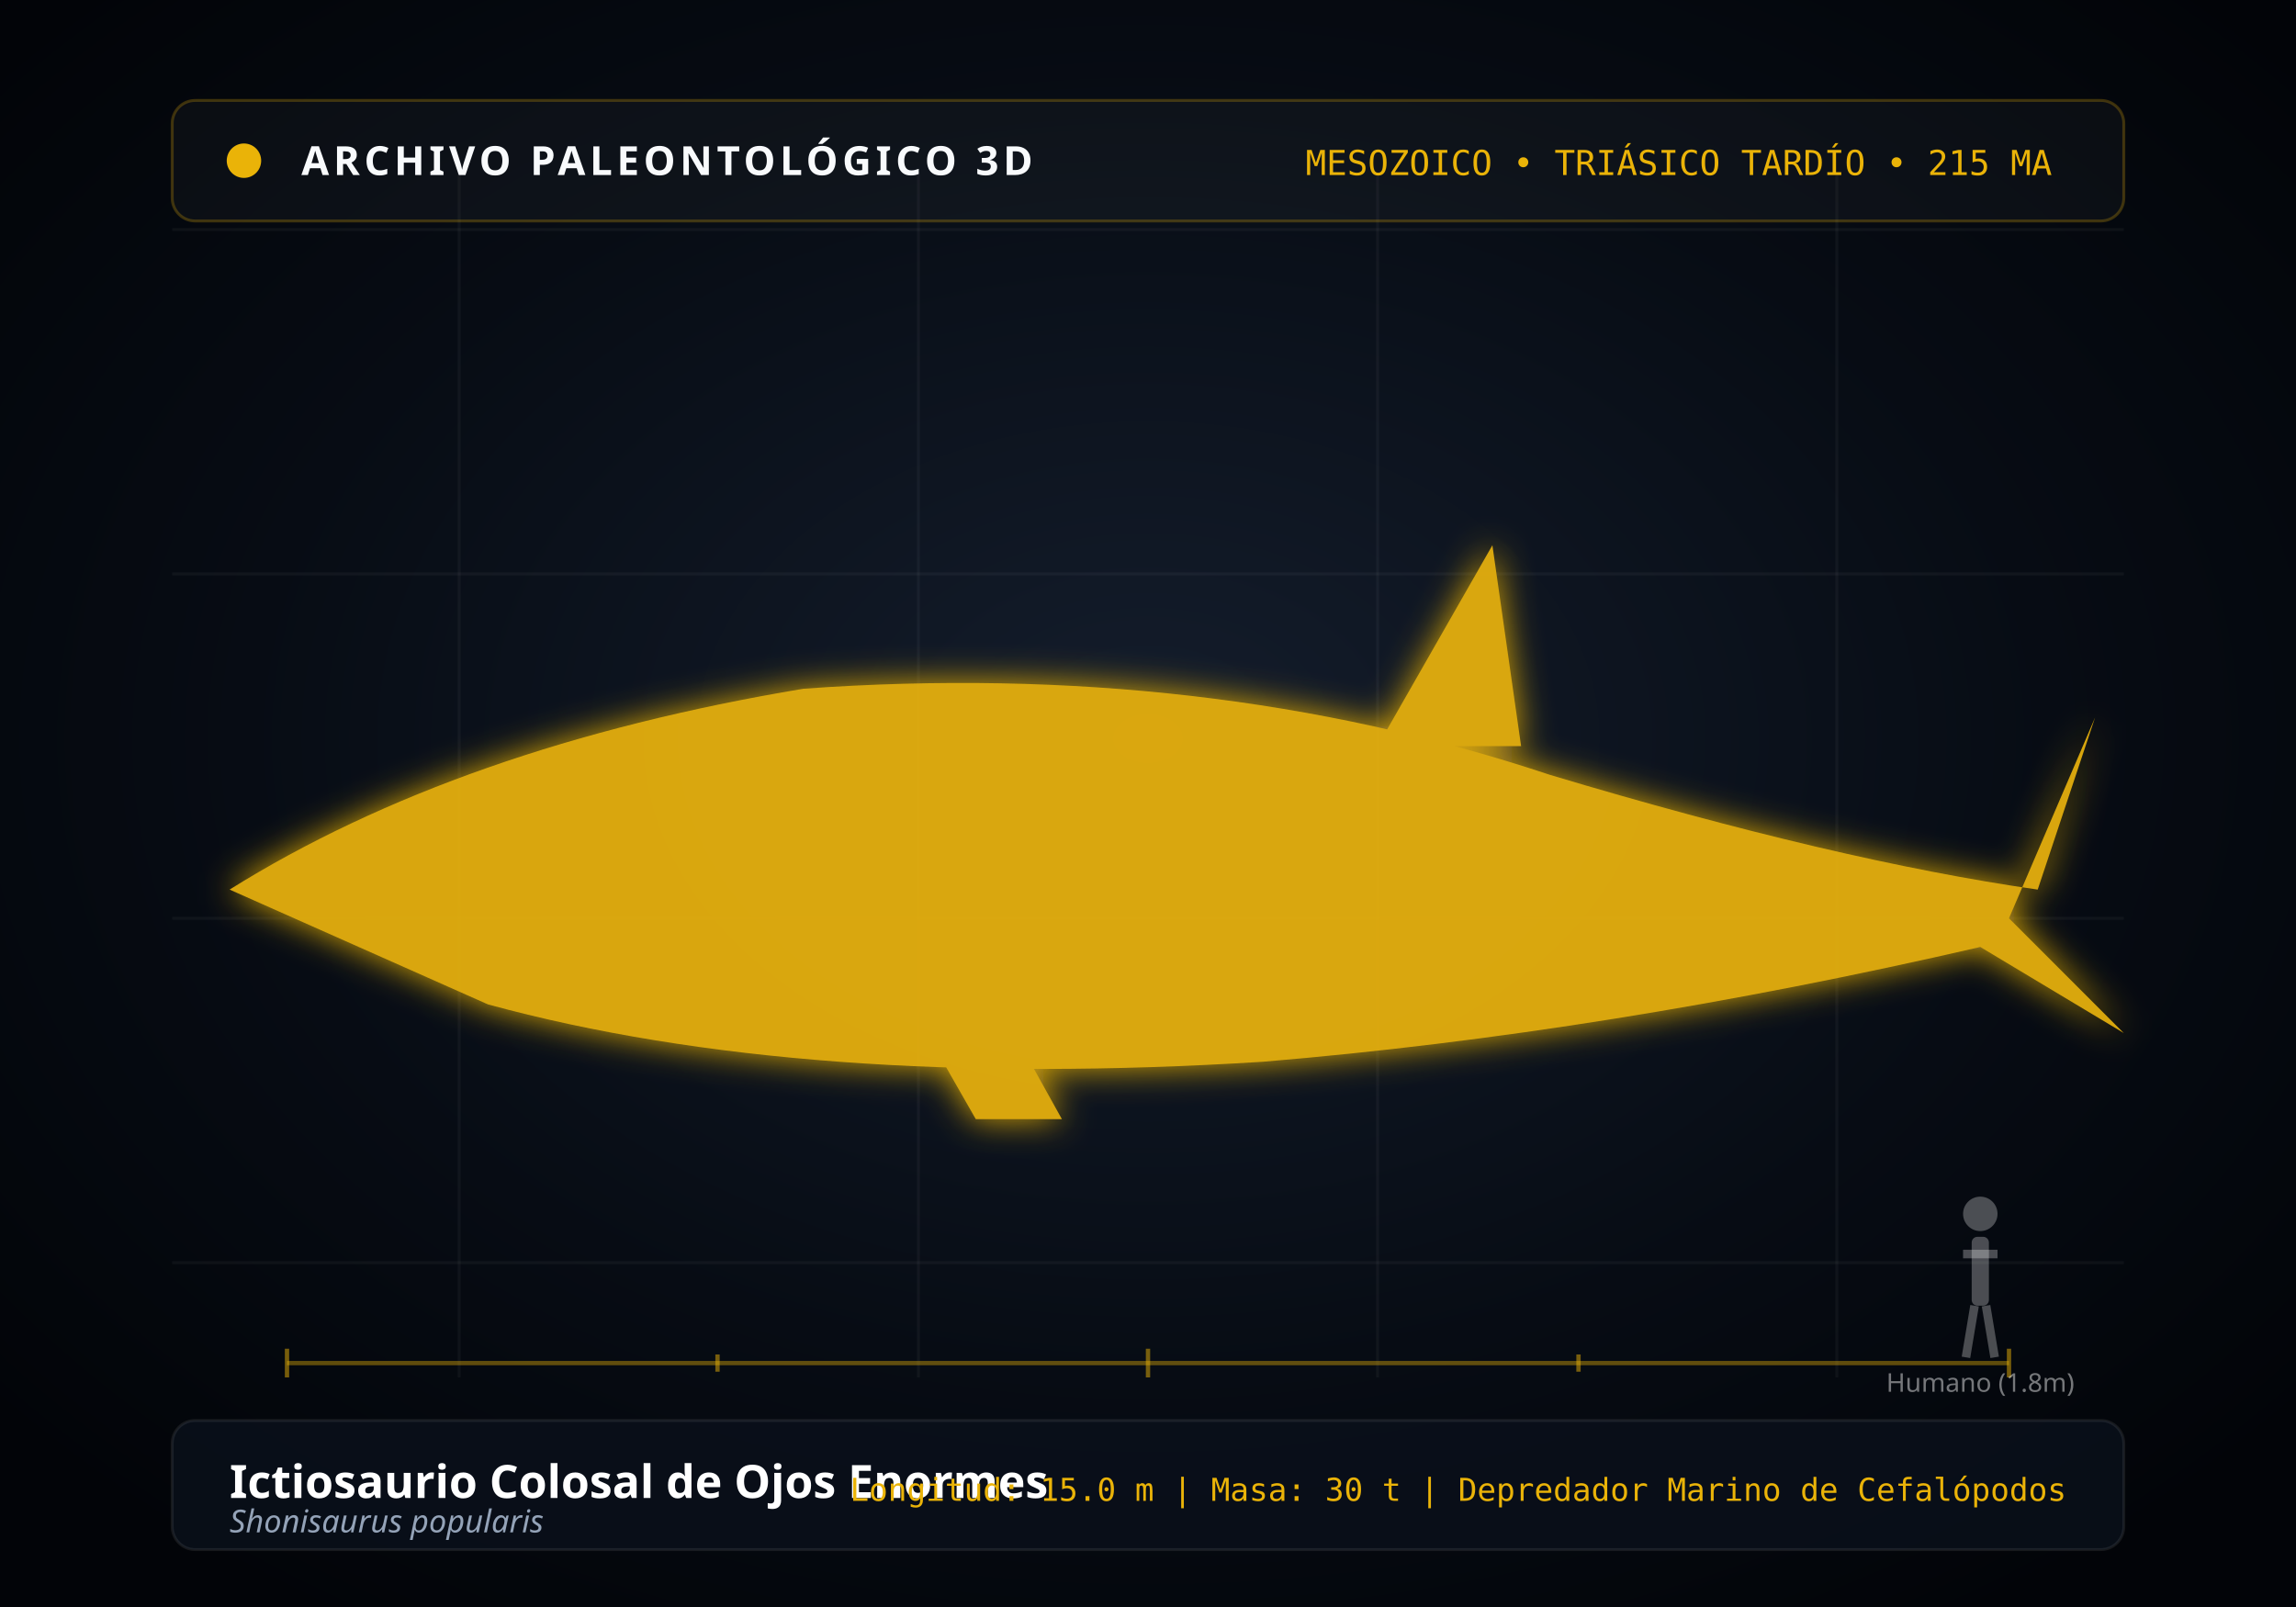
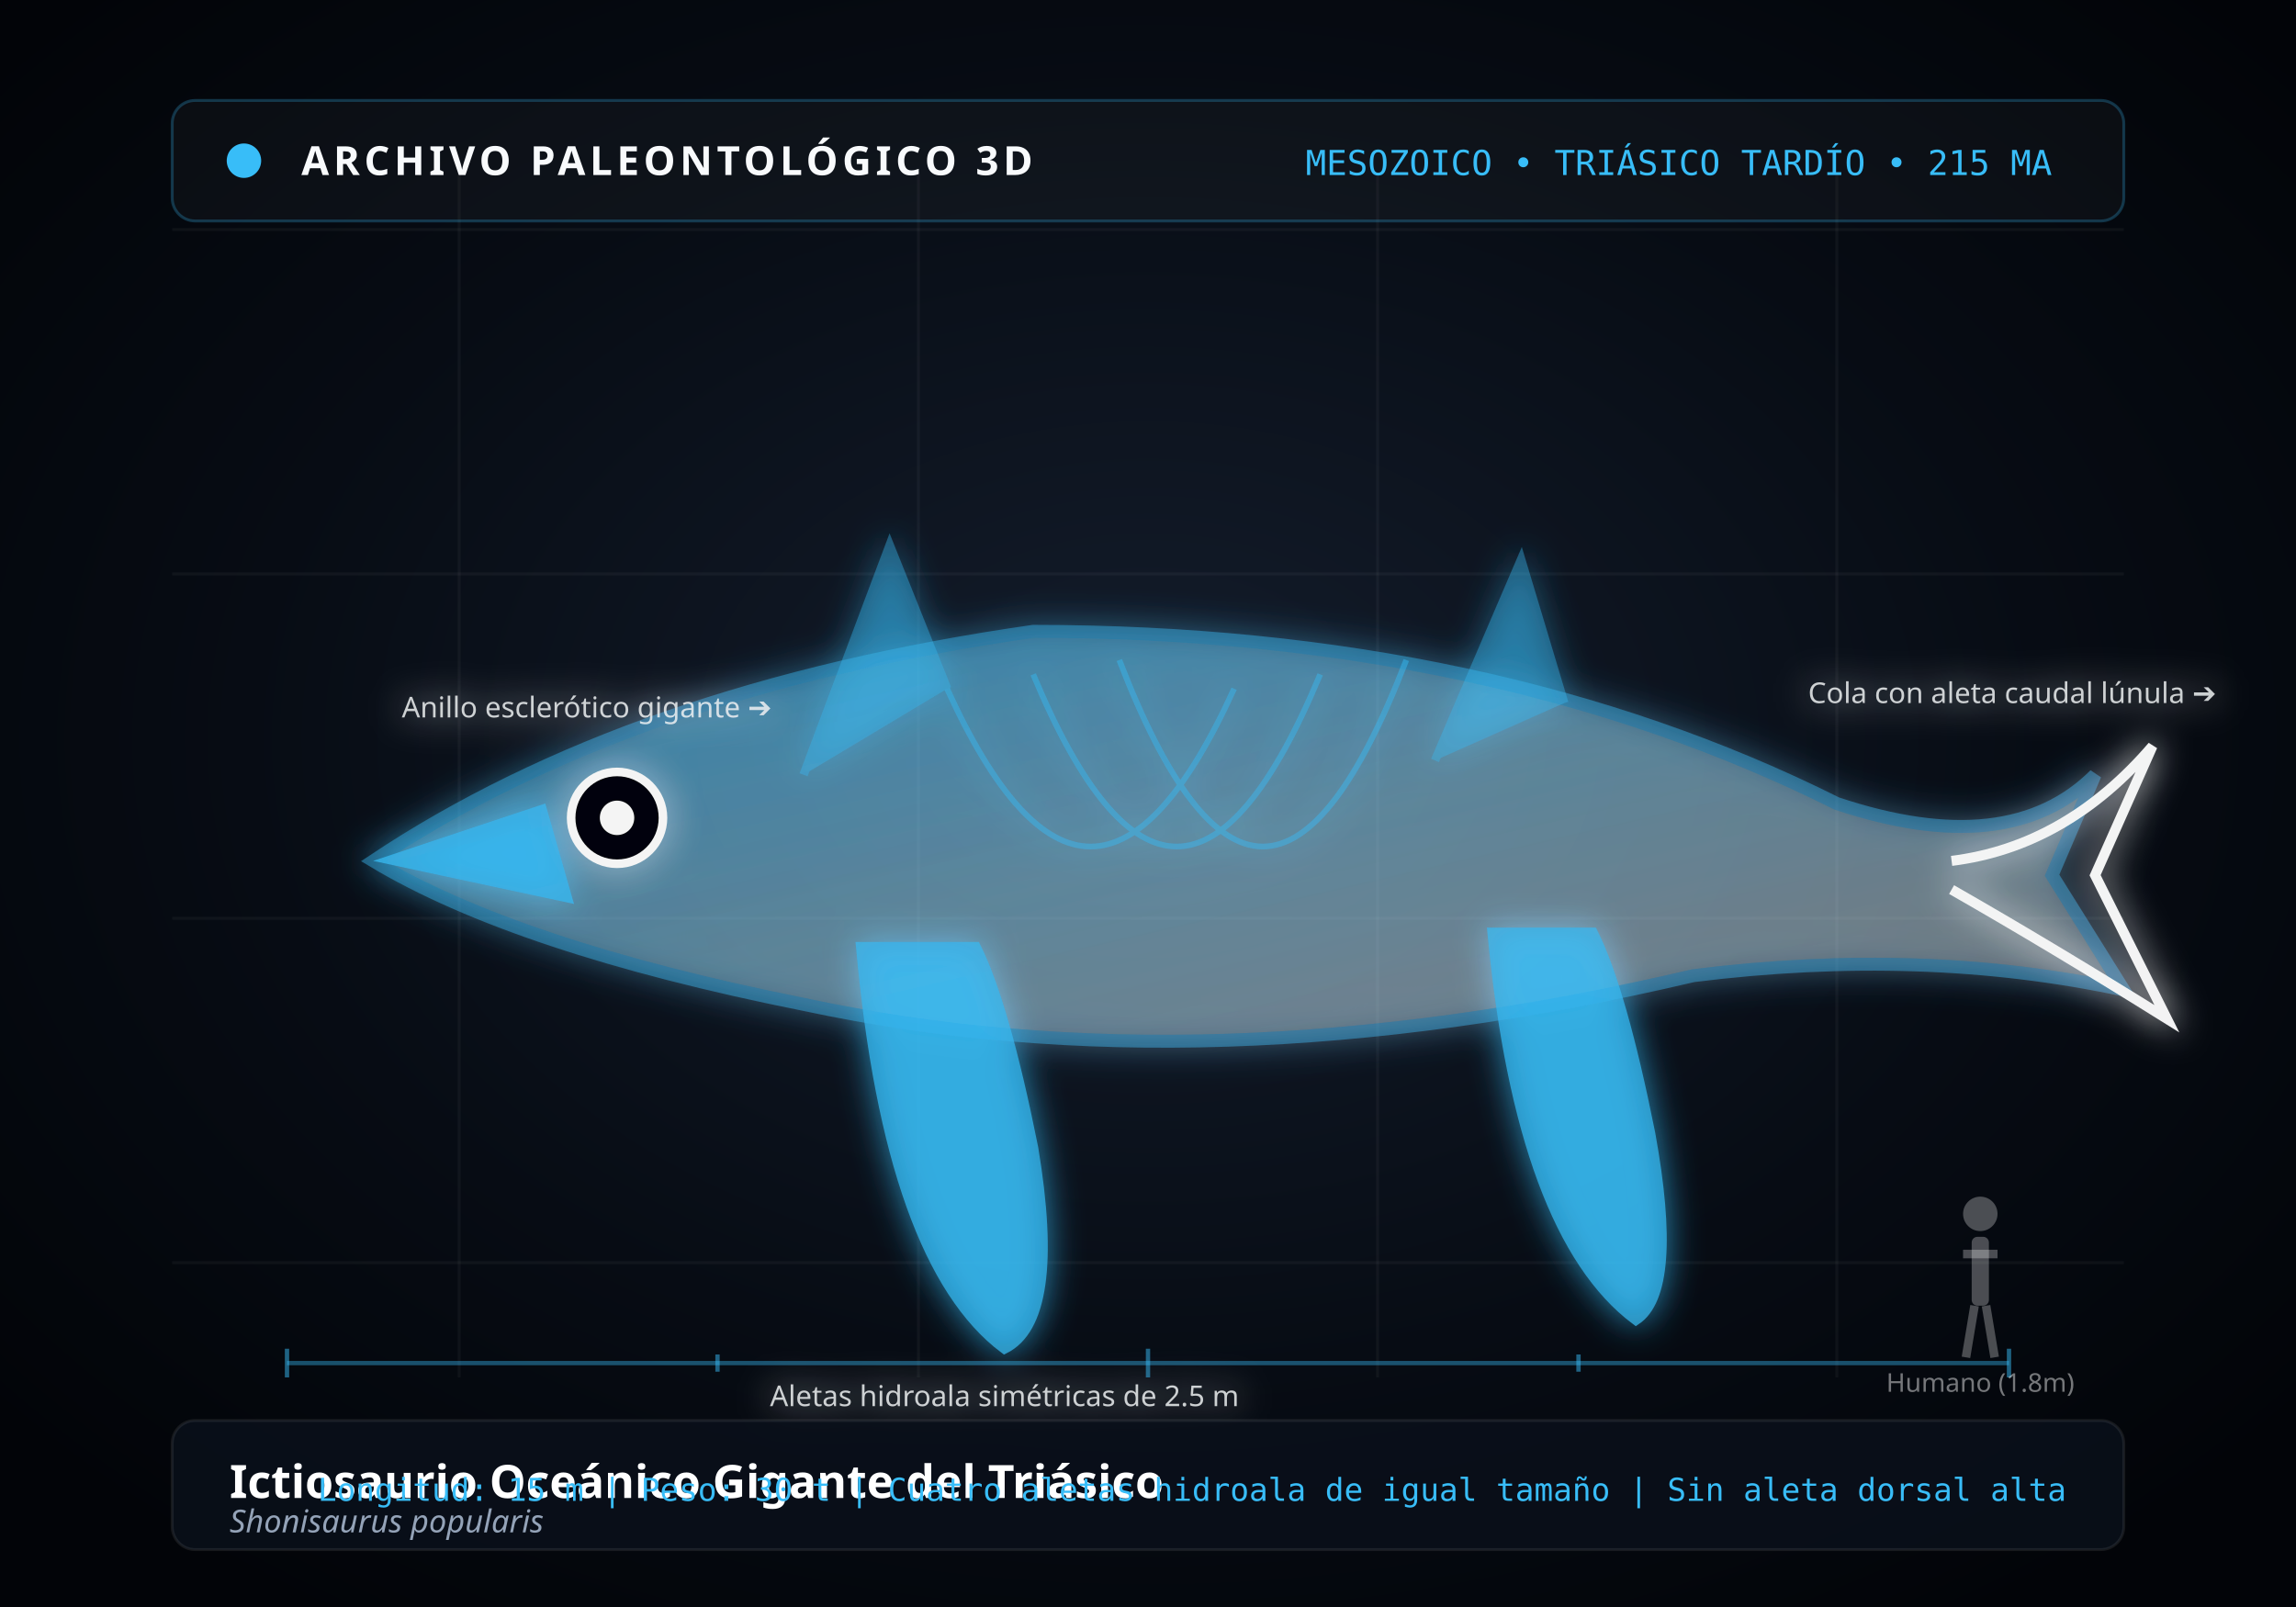
<svg xmlns="http://www.w3.org/2000/svg" viewBox="0 0 800 560" width="800" height="560">
  <defs>
    <radialGradient id="bgGrad_shonisaurus" cx="50%" cy="46%" r="65%">
      <stop offset="0%" stop-color="#141d2c" stop-opacity="1" />
      <stop offset="60%" stop-color="#070c14" stop-opacity="1" />
      <stop offset="100%" stop-color="#020408" stop-opacity="1" />
    </radialGradient>
    <linearGradient id="themeGrad_shonisaurus" x1="0%" y1="0%" x2="100%" y2="100%">
-       <stop offset="0%" stop-color="#eab308" stop-opacity="0.95" />
+       <stop offset="0%" stop-color="#38bdf8" stop-opacity="0.95" />
      <stop offset="100%" stop-color="#ffffff" stop-opacity="0.6" />
    </linearGradient>
    <filter id="glow_shonisaurus" x="-20%" y="-20%" width="140%" height="140%">
      <feGaussianBlur stdDeviation="6" result="blur" />
      <feComposite in="SourceGraphic" in2="blur" operator="over" />
    </filter>
  </defs>
  <rect width="800" height="560" fill="url(#bgGrad_shonisaurus)" />
  <g stroke="rgba(255, 255, 255, 0.04)" stroke-width="1">
    <line x1="60" y1="80" x2="740" y2="80" />
    <line x1="60" y1="200" x2="740" y2="200" />
    <line x1="60" y1="320" x2="740" y2="320" />
    <line x1="60" y1="440" x2="740" y2="440" />
    <line x1="160" y1="60" x2="160" y2="480" />
    <line x1="320" y1="60" x2="320" y2="480" />
    <line x1="480" y1="60" x2="480" y2="480" />
    <line x1="640" y1="60" x2="640" y2="480" />
  </g>
-   <rect x="60" y="35" width="680" height="42" rx="8" fill="rgba(255, 255, 255, 0.03)" stroke="#eab308" stroke-opacity="0.25" />
-   <circle cx="85" cy="56" r="6" fill="#eab308" />
+   <rect x="60" y="35" width="680" height="42" rx="8" fill="rgba(255, 255, 255, 0.03)" stroke="#38bdf8" stroke-opacity="0.25" />
+   <circle cx="85" cy="56" r="6" fill="#38bdf8" />
  <text x="105" y="61" fill="#f8fafc" font-family="'Space Grotesk', 'Outfit', sans-serif" font-weight="700" font-size="14" letter-spacing="1.5">ARCHIVO PALEONTOLÓGICO 3D</text>
-   <text x="715" y="61" fill="#eab308" font-family="'JetBrains Mono', monospace" font-size="12" text-anchor="end">MESOZOICO • TRIÁSICO TARDÍO • 215 MA</text>
-   <g transform="translate(0, 10)" color="#eab308" filter="url(#glow_shonisaurus)" opacity="0.92">
-     <path d="M 80 300 Q 160 250 280 230 Q 420 220 540 260 Q 640 290 710 300 L 730 240 L 700 310 L 740 350 L 690 320 Q 560 350 440 360 Q 280 370 170 340 Z M 320 290 L 370 380 L 340 380 L 300 310 Z M 480 250 L 520 180 L 530 250 Z" fill="currentColor" />
+   <text x="715" y="61" fill="#38bdf8" font-family="'JetBrains Mono', monospace" font-size="12" text-anchor="end">MESOZOICO • TRIÁSICO TARDÍO • 215 MA</text>
+   <g transform="translate(0, 10)" color="#38bdf8" filter="url(#glow_shonisaurus)" opacity="0.95">
+     <path d="M 130 290 Q 220 230 360 210 Q 520 210 640 270 Q 700 290 730 260 L 715 295 L 740 335 Q 670 320 590 330 Q 420 370 280 340 Q 180 320 130 290 Z" fill="url(#themeGrad_shonisaurus)" opacity="0.45" stroke="currentColor" stroke-width="4.5" />
+     <path d="M 330 230 Q 380 340 430 230 M 360 225 Q 410 345 460 225 M 390 220 Q 440 350 490 220" stroke="currentColor" stroke-width="2" fill="none" opacity="0.5" />
+     <polygon points="130,290 190,270 200,305" fill="currentColor" opacity="0.8" />
+     <circle cx="215" cy="275" r="16" fill="#020408" stroke="#ffffff" stroke-width="3" />
+     <circle cx="215" cy="275" r="6" fill="#ffffff" />
+     <path d="M 300 320 Q 310 430 350 460 Q 370 450 360 390 Q 350 340 340 320 Z" fill="currentColor" opacity="0.75" stroke="currentColor" stroke-width="3.5" />
+     <path d="M 520 315 Q 530 420 570 450 Q 585 440 575 385 Q 565 335 555 315 Z" fill="currentColor" opacity="0.75" stroke="currentColor" stroke-width="3.5" />
+     <path d="M 280 260 L 310 180 L 330 230" stroke="currentColor" stroke-width="3" fill="currentColor" opacity="0.4" />
+     <path d="M 500 255 L 530 185 L 545 235" stroke="currentColor" stroke-width="3" fill="currentColor" opacity="0.4" />
+     <path d="M 680 290 Q 720 285 750 250 L 730 295 L 755 345 Q 715 320 680 300" stroke="#ffffff" stroke-width="3.5" fill="none" />
+     <g font-family="'Space Grotesk', sans-serif" font-size="10" fill="#f8fafc" opacity="0.85">
+       <text x="140" y="240">Anillo esclerótico gigante ➔</text>
+       <text x="350" y="480" text-anchor="middle">Aletas hidroala simétricas de 2.5 m</text>
+       <text x="630" y="235">Cola con aleta caudal lúnula ➔</text>
+     </g>
  </g>
-   <line x1="100" y1="475" x2="700" y2="475" stroke="#eab308" stroke-opacity="0.4" stroke-width="1.5" />
-   <g stroke="#eab308" stroke-opacity="0.5" stroke-width="1.5">
+   <line x1="100" y1="475" x2="700" y2="475" stroke="#38bdf8" stroke-opacity="0.4" stroke-width="1.5" />
+   <g stroke="#38bdf8" stroke-opacity="0.5" stroke-width="1.5">
    <line x1="100" y1="470" x2="100" y2="480" />
    <line x1="250" y1="472" x2="250" y2="478" />
    <line x1="400" y1="470" x2="400" y2="480" />
    <line x1="550" y1="472" x2="550" y2="478" />
    <line x1="700" y1="470" x2="700" y2="480" />
  </g>
  <g transform="translate(680, 415)" fill="rgba(255, 255, 255, 0.28)">
    <circle cx="10" cy="8" r="6" />
    <rect x="7" y="16" width="6" height="24" rx="2" />
    <line x1="4" y1="22" x2="16" y2="22" stroke="rgba(255, 255, 255, 0.28)" stroke-width="3" />
    <line x1="8" y1="40" x2="5" y2="58" stroke="rgba(255, 255, 255, 0.28)" stroke-width="3" />
    <line x1="12" y1="40" x2="15" y2="58" stroke="rgba(255, 255, 255, 0.28)" stroke-width="3" />
    <text x="10" y="70" fill="rgba(255, 255, 255, 0.45)" font-family="sans-serif" font-size="9" text-anchor="middle">Humano (1.8m)</text>
  </g>
  <rect x="60" y="495" width="680" height="45" rx="8" fill="rgba(10, 16, 26, 0.85)" stroke="rgba(255, 255, 255, 0.08)" />
-   <text x="80" y="522" fill="#ffffff" font-family="'Space Grotesk', sans-serif" font-size="16" font-weight="700">Ictiosaurio Colosal de Ojos Enormes</text>
+   <text x="80" y="522" fill="#ffffff" font-family="'Space Grotesk', sans-serif" font-size="16" font-weight="700">Ictiosaurio Oceánico Gigante del Triásico</text>
  <text x="80" y="534" fill="#94a3b8" font-family="'Outfit', sans-serif" font-style="italic" font-size="11">Shonisaurus popularis</text>
-   <text x="720" y="523" fill="#eab308" font-family="'JetBrains Mono', monospace" font-size="11" text-anchor="end">Longitud: 15.0 m | Masa: 30 t | Depredador Marino de Cefalópodos</text>
+   <text x="720" y="523" fill="#38bdf8" font-family="'JetBrains Mono', monospace" font-size="11" text-anchor="end">Longitud: 15 m | Peso: 30 t | Cuatro aletas hidroala de igual tamaño | Sin aleta dorsal alta</text>
</svg>
